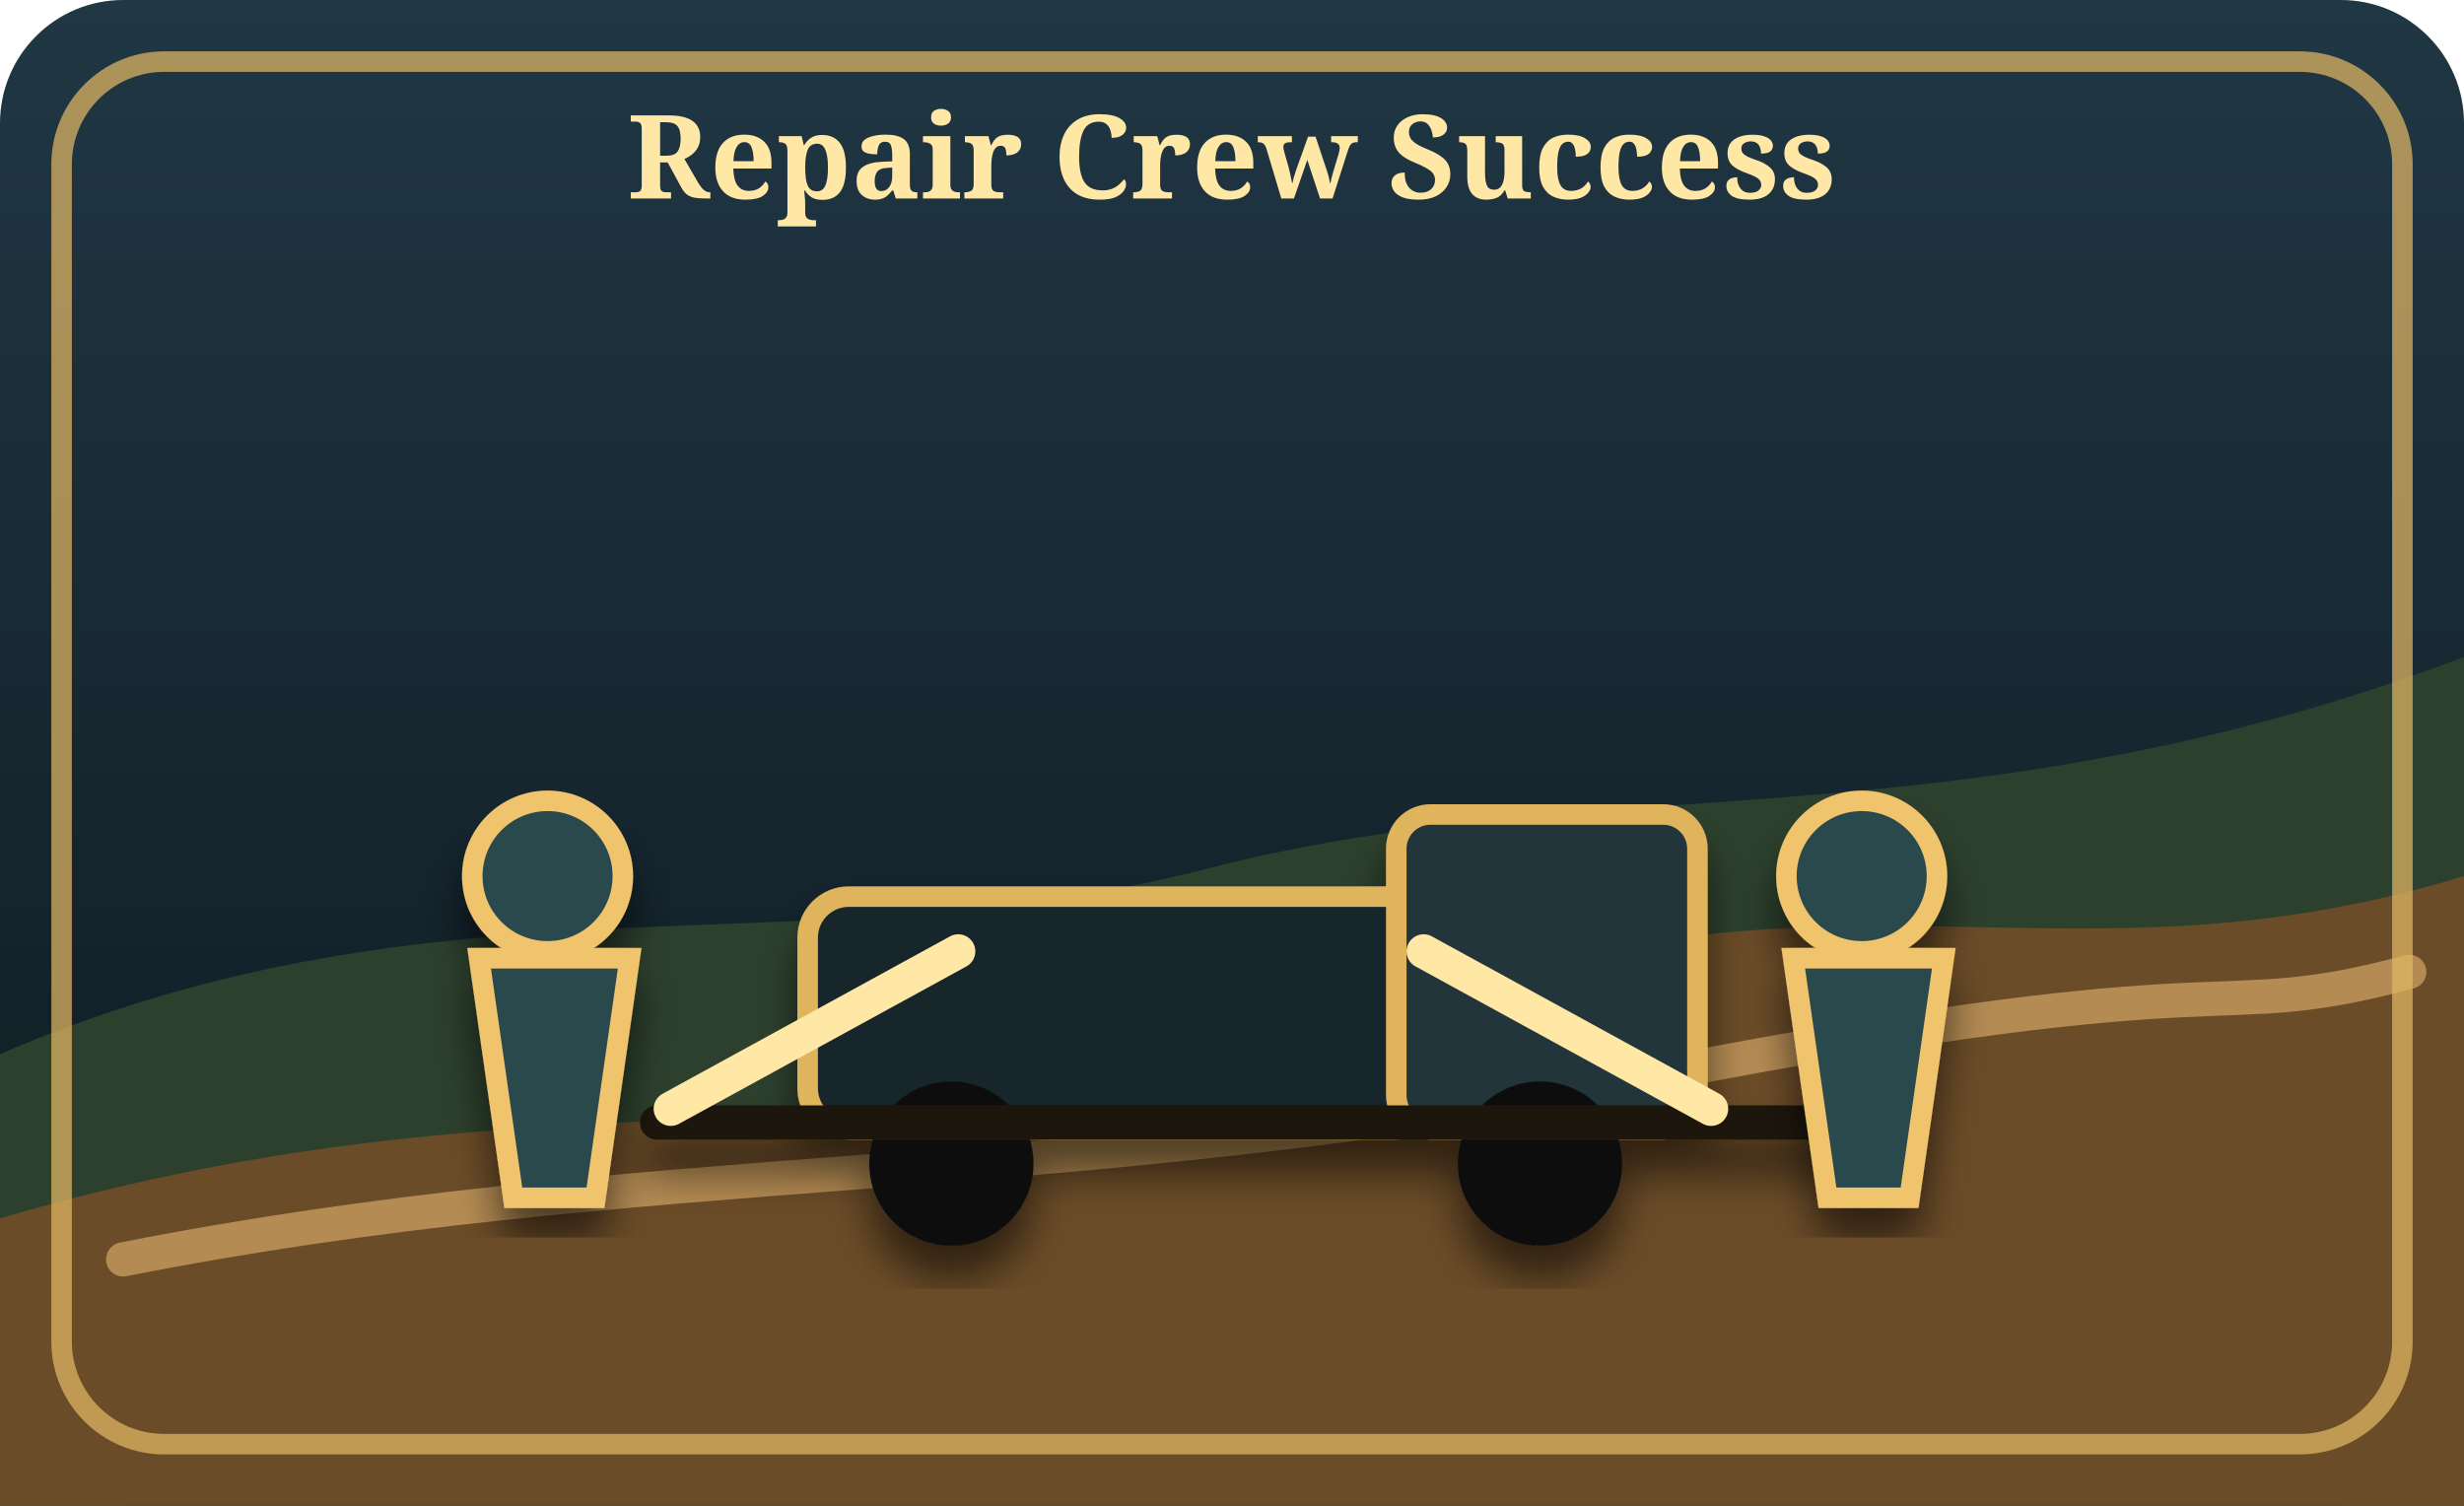
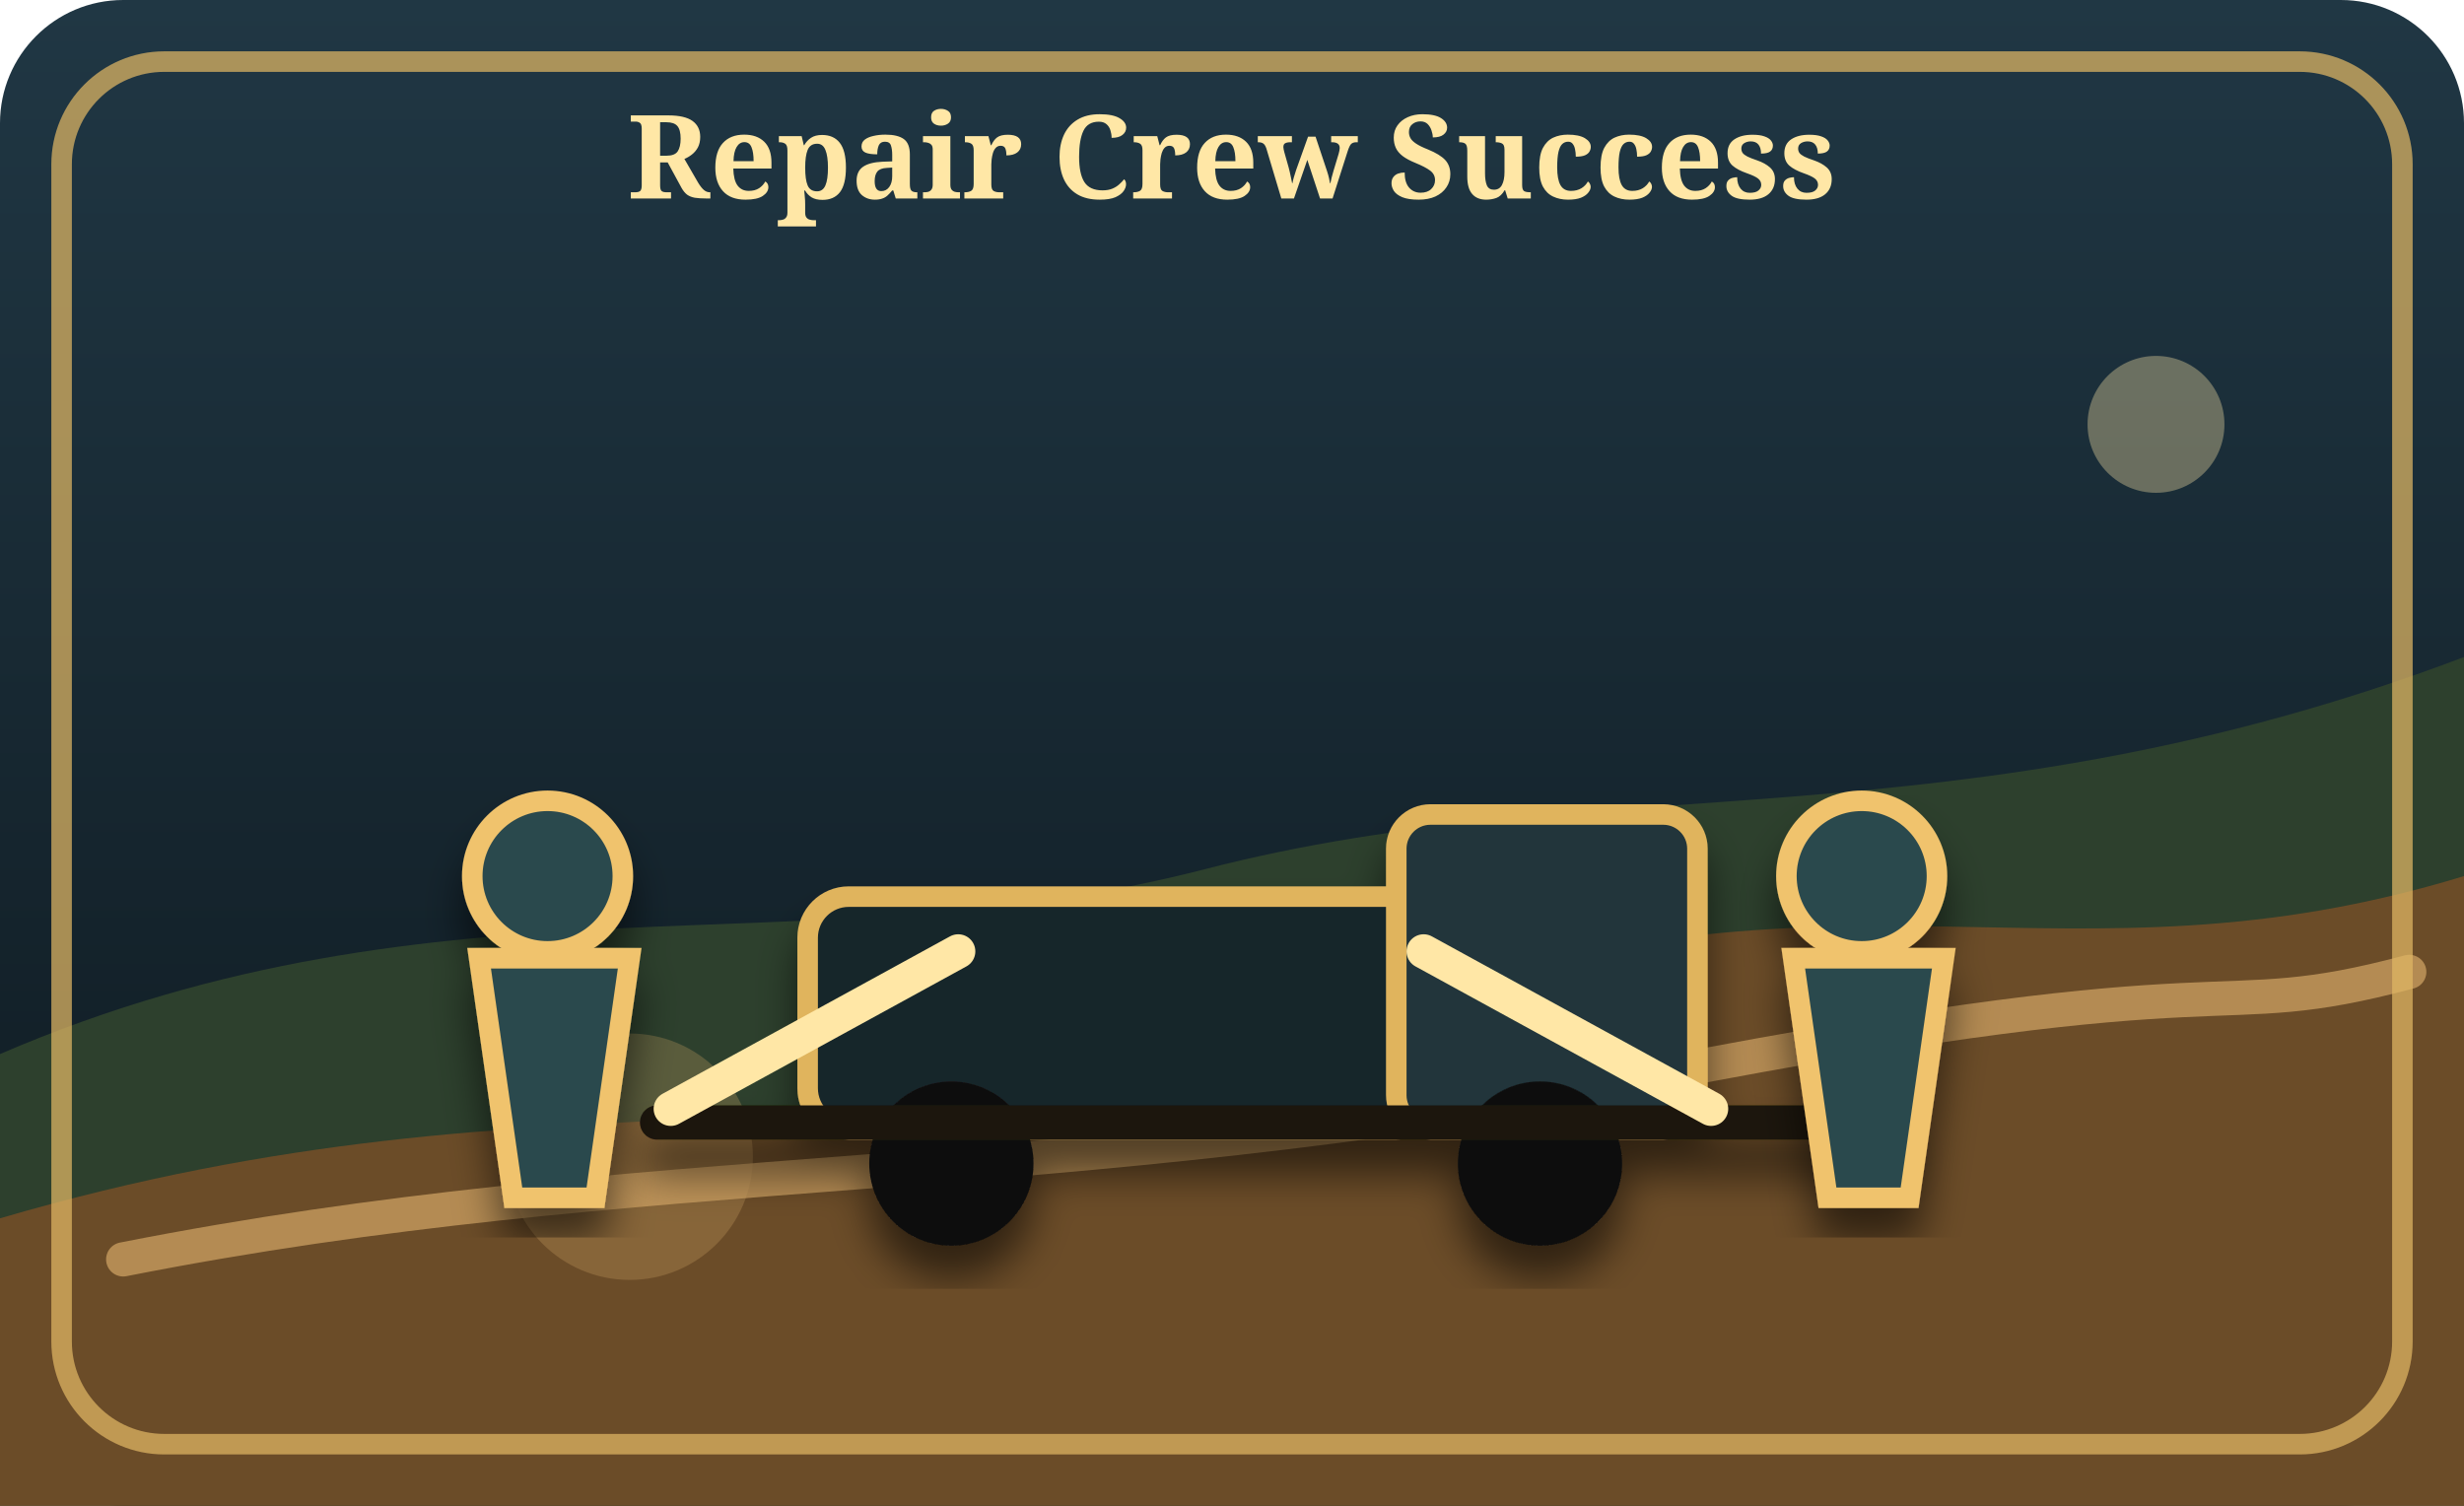
<svg xmlns="http://www.w3.org/2000/svg" viewBox="0 0 360 220" role="img" aria-label="Repair Crew Success">
  <defs>
+     <style>
+       .glint { animation: glint 2.8s ease-in-out infinite; transform-origin: center; }
+       .dust { animation: dust 3s ease-in-out infinite; }
+       .wire { animation: wire 2.4s steps(2, end) infinite; }
+       .rain { animation: rain 2.2s linear infinite; }
+       @keyframes glint { 0%, 100% { opacity: .28; transform: scale(.82); } 50% { opacity: .95; transform: scale(1.18); } }
+       @keyframes dust { 0%, 100% { opacity: .25; transform: translateX(-6px); } 50% { opacity: .65; transform: translateX(8px); } }
+       @keyframes wire { 0%, 100% { opacity: .35; } 50% { opacity: 1; } }
+       @keyframes rain { from { transform: translateX(-18px); } to { transform: translateX(18px); } }
+       @media (prefers-reduced-motion: reduce) { .glint, .dust, .wire, .rain { animation: none; } }
+     </style>
    <linearGradient id="sky" x1="0" x2="0" y1="0" y2="1">
      <stop offset="0" stop-color="#203744" />
      <stop offset="1" stop-color="#0d171d" />
    </linearGradient>
    <linearGradient id="gold" x1="0" x2="1">
      <stop offset="0" stop-color="#fff0ae" />
      <stop offset=".5" stop-color="#d59d3e" />
      <stop offset="1" stop-color="#fff1b8" />
    </linearGradient>
    <filter id="shadow">
      <feDropShadow dx="0" dy="5" stdDeviation="3" flood-color="#000" flood-opacity=".55" />
    </filter>
  </defs>
  <rect width="360" height="220" rx="18" fill="url(#sky)" />
  <path d="M0 154 C65 126 118 142 176 127 S286 124 360 96 V220 H0z" fill="#2d402d" />
  <path d="M0 178 C82 154 130 173 200 148 S301 146 360 128 V220 H0z" fill="#6b4c28" />
  <path d="M18 184 C94 169 154 174 242 157 S322 150 352 142" fill="none" stroke="#d0a464" stroke-width="5" stroke-linecap="round" opacity=".72" />
+   <circle class="dust" cx="92" cy="169" r="18" fill="#d0a464" opacity=".28" />
+   <circle class="glint" cx="315" cy="62" r="10" fill="#ffe9a8" opacity=".35" />
  <g filter="url(#shadow)">
    <rect x="118" y="131" width="92" height="34" rx="6" fill="#17262c" stroke="#e0b45d" stroke-width="3" />
    <rect x="204" y="119" width="44" height="46" rx="5" fill="#20343a" stroke="#e0b45d" stroke-width="3" />
    <circle cx="139" cy="170" r="12" fill="#111" />
    <circle cx="225" cy="170" r="12" fill="#111" />
    <path d="M96 164h180" stroke="#1b1510" stroke-width="5" stroke-linecap="round" />
  </g>
  <g filter="url(#shadow)" fill="#2c4a4d" stroke="#f0c36d" stroke-width="3">
    <circle cx="80" cy="128" r="11" />
    <path d="M70 140h22l-5 35H75z" />
    <circle cx="272" cy="128" r="11" />
    <path d="M262 140h22l-5 35h-12z" />
  </g>
  <path d="M98 162l42-23M250 162l-42-23" stroke="#ffe7a6" stroke-width="5" stroke-linecap="round" />
  <rect x="9" y="9" width="342" height="202" rx="15" fill="none" stroke="#e1b764" stroke-width="3" opacity=".72" />
  <text x="180" y="29" text-anchor="middle" font-family="Georgia,serif" font-size="17" font-weight="800" fill="#ffe7a6">Repair Crew Success</text>
</svg>
